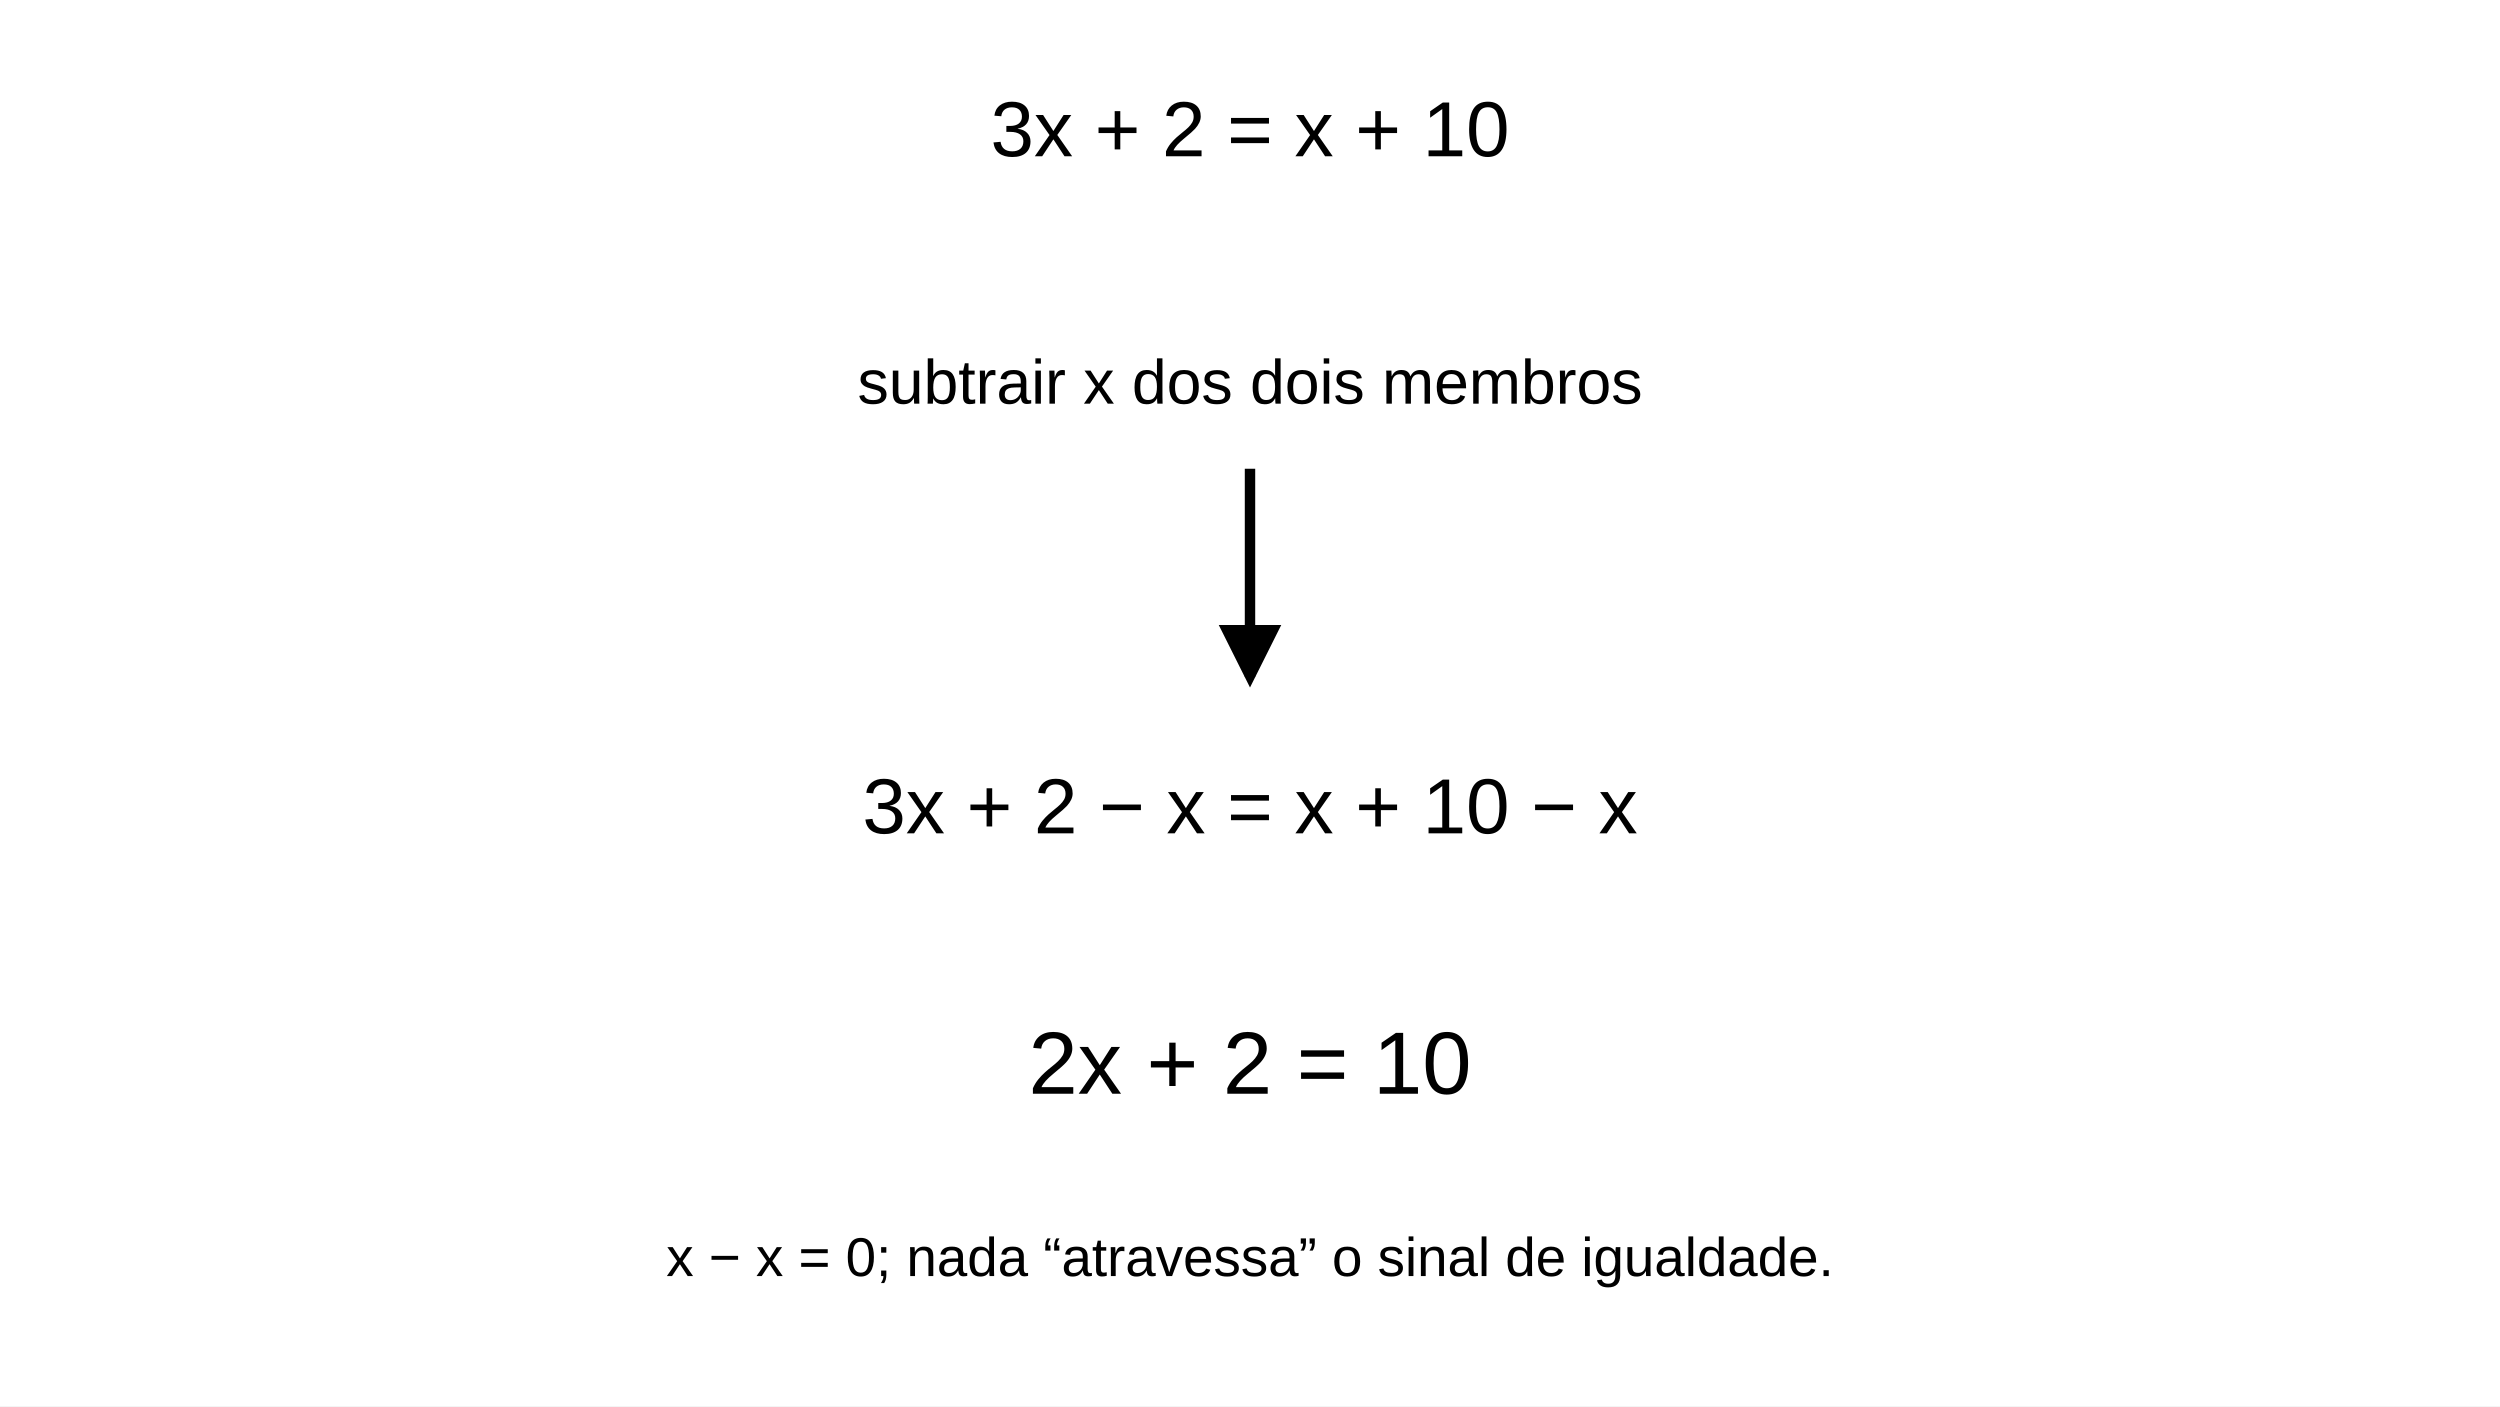
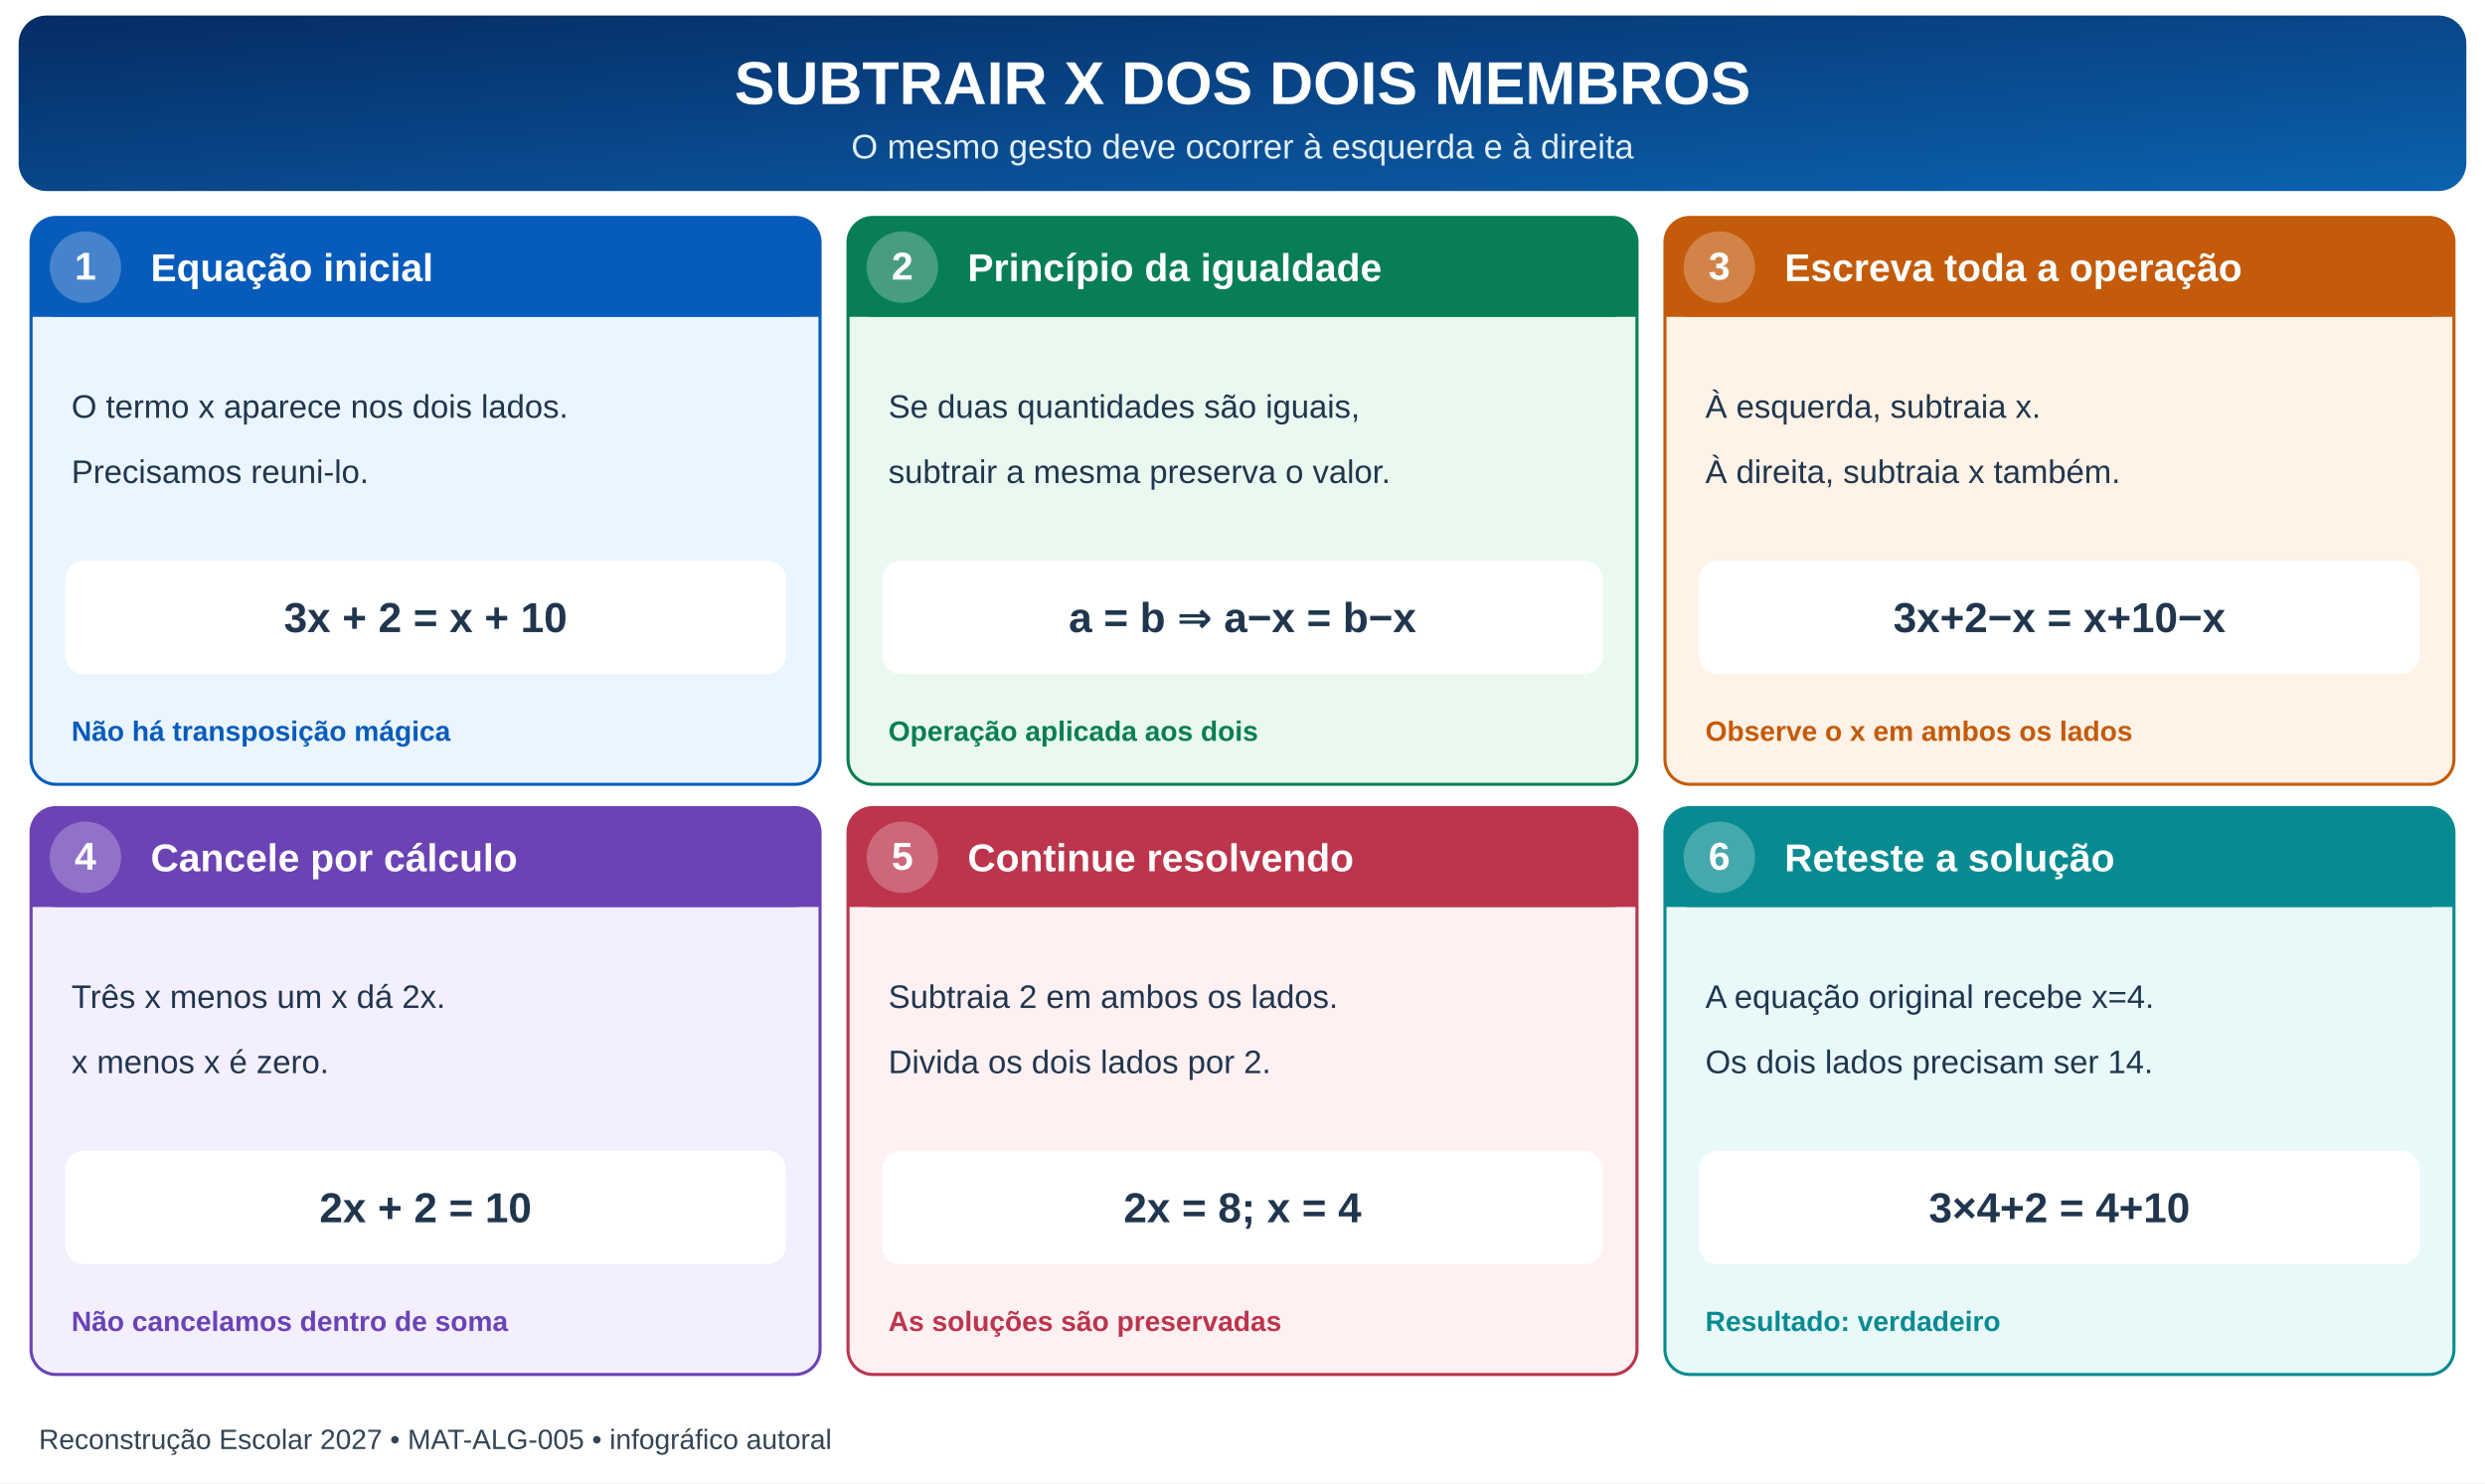
- <svg xmlns="http://www.w3.org/2000/svg" width="960" height="540" viewBox="0 0 960 540" role="img" aria-labelledby="t d">
-   <rect width="960" height="540" fill="white" />
-   <text x="480" y="60" text-anchor="middle" font-size="30" font-family="Arial">3x + 2 = x + 10</text>
-   <text x="480" y="155" text-anchor="middle" font-size="24" font-family="Arial">subtrair x dos dois membros</text>
-   <path d="M480 180 L480 260" stroke="black" stroke-width="4" marker-end="url(#a)" />
+ <svg xmlns="http://www.w3.org/2000/svg" role="img" aria-labelledby="title desc" viewBox="0 0 1600 955">
  <defs>
-     <marker id="a" markerWidth="10" markerHeight="10" refX="5" refY="3" orient="auto">
-       <path d="M0,0 L0,6 L6,3 z" fill="black" />
-     </marker>
+     <linearGradient id="header" x1="0" y1="0" x2="1" y2="1">
+       <stop offset="0" stop-color="#062c65" />
+       <stop offset="1" stop-color="#0b62ae" />
+     </linearGradient>
  </defs>
-   <text x="480" y="320" text-anchor="middle" font-size="30" font-family="Arial">3x + 2 − x = x + 10 − x</text>
-   <text x="480" y="420" text-anchor="middle" font-size="34" font-family="Arial">2x + 2 = 10</text>
-   <text x="480" y="490" text-anchor="middle" font-size="21" font-family="Arial">x − x = 0; nada “atravessa” o sinal de igualdade.</text>
+   <rect width="1600" height="955" fill="#fff" />
+   <rect x="12" y="10" width="1576" height="113" rx="18" fill="url(#header)" />
+   <text x="800" y="67" text-anchor="middle" font-family="Arial,DejaVu Sans,sans-serif" font-size="39" font-weight="700" fill="#fff">SUBTRAIR X DOS DOIS MEMBROS</text>
+   <text x="800" y="102" text-anchor="middle" font-family="Arial,DejaVu Sans,sans-serif" font-size="22" font-weight="400" fill="#e2efff">O mesmo gesto deve ocorrer à esquerda e à direita</text>
+   <rect x="20" y="140" width="508" height="365" rx="16" fill="#ebf5ff" stroke="#075bbb" stroke-width="2" />
+   <rect x="20" y="140" width="508" height="64" rx="16" fill="#075bbb" />
+   <rect x="20" y="186" width="508" height="18" fill="#075bbb" />
+   <circle cx="55" cy="172" r="23" fill="#fff" opacity=".25" />
+   <text x="55" y="180" text-anchor="middle" font-family="Arial,DejaVu Sans,sans-serif" font-size="25" font-weight="700" fill="#fff">1</text>
+   <text x="97" y="181" text-anchor="start" font-family="Arial,DejaVu Sans,sans-serif" font-size="25" font-weight="700" fill="#fff">Equação inicial</text>
+   <text x="46" y="269" text-anchor="start" font-family="Arial,DejaVu Sans,sans-serif" font-size="21" font-weight="400" fill="#20364e">O termo x aparece nos dois lados.</text>
+   <text x="46" y="311" text-anchor="start" font-family="Arial,DejaVu Sans,sans-serif" font-size="21" font-weight="400" fill="#20364e">Precisamos reuni-lo.</text>
+   <rect x="42" y="361" width="464" height="73" rx="12" fill="#fff" />
+   <text x="274" y="407" text-anchor="middle" font-family="Arial,DejaVu Sans,sans-serif" font-size="27" font-weight="700" fill="#20364e">3x + 2 = x + 10</text>
+   <text x="46" y="477" text-anchor="start" font-family="Arial,DejaVu Sans,sans-serif" font-size="18" font-weight="700" fill="#075bbb">Não há transposição mágica</text>
+   <rect x="546" y="140" width="508" height="365" rx="16" fill="#e9f9f0" stroke="#087e54" stroke-width="2" />
+   <rect x="546" y="140" width="508" height="64" rx="16" fill="#087e54" />
+   <rect x="546" y="186" width="508" height="18" fill="#087e54" />
+   <circle cx="581" cy="172" r="23" fill="#fff" opacity=".25" />
+   <text x="581" y="180" text-anchor="middle" font-family="Arial,DejaVu Sans,sans-serif" font-size="25" font-weight="700" fill="#fff">2</text>
+   <text x="623" y="181" text-anchor="start" font-family="Arial,DejaVu Sans,sans-serif" font-size="25" font-weight="700" fill="#fff">Princípio da igualdade</text>
+   <text x="572" y="269" text-anchor="start" font-family="Arial,DejaVu Sans,sans-serif" font-size="21" font-weight="400" fill="#20364e">Se duas quantidades são iguais,</text>
+   <text x="572" y="311" text-anchor="start" font-family="Arial,DejaVu Sans,sans-serif" font-size="21" font-weight="400" fill="#20364e">subtrair a mesma preserva o valor.</text>
+   <rect x="568" y="361" width="464" height="73" rx="12" fill="#fff" />
+   <text x="800" y="407" text-anchor="middle" font-family="Arial,DejaVu Sans,sans-serif" font-size="27" font-weight="700" fill="#20364e">a = b ⇒ a−x = b−x</text>
+   <text x="572" y="477" text-anchor="start" font-family="Arial,DejaVu Sans,sans-serif" font-size="18" font-weight="700" fill="#087e54">Operação aplicada aos dois</text>
+   <rect x="1072" y="140" width="508" height="365" rx="16" fill="#fff2e6" stroke="#c35b0b" stroke-width="2" />
+   <rect x="1072" y="140" width="508" height="64" rx="16" fill="#c35b0b" />
+   <rect x="1072" y="186" width="508" height="18" fill="#c35b0b" />
+   <circle cx="1107" cy="172" r="23" fill="#fff" opacity=".25" />
+   <text x="1107" y="180" text-anchor="middle" font-family="Arial,DejaVu Sans,sans-serif" font-size="25" font-weight="700" fill="#fff">3</text>
+   <text x="1149" y="181" text-anchor="start" font-family="Arial,DejaVu Sans,sans-serif" font-size="25" font-weight="700" fill="#fff">Escreva toda a operação</text>
+   <text x="1098" y="269" text-anchor="start" font-family="Arial,DejaVu Sans,sans-serif" font-size="21" font-weight="400" fill="#20364e">À esquerda, subtraia x.</text>
+   <text x="1098" y="311" text-anchor="start" font-family="Arial,DejaVu Sans,sans-serif" font-size="21" font-weight="400" fill="#20364e">À direita, subtraia x também.</text>
+   <rect x="1094" y="361" width="464" height="73" rx="12" fill="#fff" />
+   <text x="1326" y="407" text-anchor="middle" font-family="Arial,DejaVu Sans,sans-serif" font-size="27" font-weight="700" fill="#20364e">3x+2−x = x+10−x</text>
+   <text x="1098" y="477" text-anchor="start" font-family="Arial,DejaVu Sans,sans-serif" font-size="18" font-weight="700" fill="#c35b0b">Observe o x em ambos os lados</text>
+   <rect x="20" y="520" width="508" height="365" rx="16" fill="#f3efff" stroke="#6b43b5" stroke-width="2" />
+   <rect x="20" y="520" width="508" height="64" rx="16" fill="#6b43b5" />
+   <rect x="20" y="566" width="508" height="18" fill="#6b43b5" />
+   <circle cx="55" cy="552" r="23" fill="#fff" opacity=".25" />
+   <text x="55" y="560" text-anchor="middle" font-family="Arial,DejaVu Sans,sans-serif" font-size="25" font-weight="700" fill="#fff">4</text>
+   <text x="97" y="561" text-anchor="start" font-family="Arial,DejaVu Sans,sans-serif" font-size="25" font-weight="700" fill="#fff">Cancele por cálculo</text>
+   <text x="46" y="649" text-anchor="start" font-family="Arial,DejaVu Sans,sans-serif" font-size="21" font-weight="400" fill="#20364e">Três x menos um x dá 2x.</text>
+   <text x="46" y="691" text-anchor="start" font-family="Arial,DejaVu Sans,sans-serif" font-size="21" font-weight="400" fill="#20364e">x menos x é zero.</text>
+   <rect x="42" y="741" width="464" height="73" rx="12" fill="#fff" />
+   <text x="274" y="787" text-anchor="middle" font-family="Arial,DejaVu Sans,sans-serif" font-size="27" font-weight="700" fill="#20364e">2x + 2 = 10</text>
+   <text x="46" y="857" text-anchor="start" font-family="Arial,DejaVu Sans,sans-serif" font-size="18" font-weight="700" fill="#6b43b5">Não cancelamos dentro de soma</text>
+   <rect x="546" y="520" width="508" height="365" rx="16" fill="#fff0f2" stroke="#bc354d" stroke-width="2" />
+   <rect x="546" y="520" width="508" height="64" rx="16" fill="#bc354d" />
+   <rect x="546" y="566" width="508" height="18" fill="#bc354d" />
+   <circle cx="581" cy="552" r="23" fill="#fff" opacity=".25" />
+   <text x="581" y="560" text-anchor="middle" font-family="Arial,DejaVu Sans,sans-serif" font-size="25" font-weight="700" fill="#fff">5</text>
+   <text x="623" y="561" text-anchor="start" font-family="Arial,DejaVu Sans,sans-serif" font-size="25" font-weight="700" fill="#fff">Continue resolvendo</text>
+   <text x="572" y="649" text-anchor="start" font-family="Arial,DejaVu Sans,sans-serif" font-size="21" font-weight="400" fill="#20364e">Subtraia 2 em ambos os lados.</text>
+   <text x="572" y="691" text-anchor="start" font-family="Arial,DejaVu Sans,sans-serif" font-size="21" font-weight="400" fill="#20364e">Divida os dois lados por 2.</text>
+   <rect x="568" y="741" width="464" height="73" rx="12" fill="#fff" />
+   <text x="800" y="787" text-anchor="middle" font-family="Arial,DejaVu Sans,sans-serif" font-size="27" font-weight="700" fill="#20364e">2x = 8; x = 4</text>
+   <text x="572" y="857" text-anchor="start" font-family="Arial,DejaVu Sans,sans-serif" font-size="18" font-weight="700" fill="#bc354d">As soluções são preservadas</text>
+   <rect x="1072" y="520" width="508" height="365" rx="16" fill="#e9f9fa" stroke="#078b91" stroke-width="2" />
+   <rect x="1072" y="520" width="508" height="64" rx="16" fill="#078b91" />
+   <rect x="1072" y="566" width="508" height="18" fill="#078b91" />
+   <circle cx="1107" cy="552" r="23" fill="#fff" opacity=".25" />
+   <text x="1107" y="560" text-anchor="middle" font-family="Arial,DejaVu Sans,sans-serif" font-size="25" font-weight="700" fill="#fff">6</text>
+   <text x="1149" y="561" text-anchor="start" font-family="Arial,DejaVu Sans,sans-serif" font-size="25" font-weight="700" fill="#fff">Reteste a solução</text>
+   <text x="1098" y="649" text-anchor="start" font-family="Arial,DejaVu Sans,sans-serif" font-size="21" font-weight="400" fill="#20364e">A equação original recebe x=4.</text>
+   <text x="1098" y="691" text-anchor="start" font-family="Arial,DejaVu Sans,sans-serif" font-size="21" font-weight="400" fill="#20364e">Os dois lados precisam ser 14.</text>
+   <rect x="1094" y="741" width="464" height="73" rx="12" fill="#fff" />
+   <text x="1326" y="787" text-anchor="middle" font-family="Arial,DejaVu Sans,sans-serif" font-size="27" font-weight="700" fill="#20364e">3×4+2 = 4+10</text>
+   <text x="1098" y="857" text-anchor="start" font-family="Arial,DejaVu Sans,sans-serif" font-size="18" font-weight="700" fill="#078b91">Resultado: verdadeiro</text>
+   <text x="25" y="933" text-anchor="start" font-family="Arial,DejaVu Sans,sans-serif" font-size="18" font-weight="400" fill="#345">Reconstrução Escolar 2027 • MAT-ALG-005 • infográfico autoral</text>
</svg>
